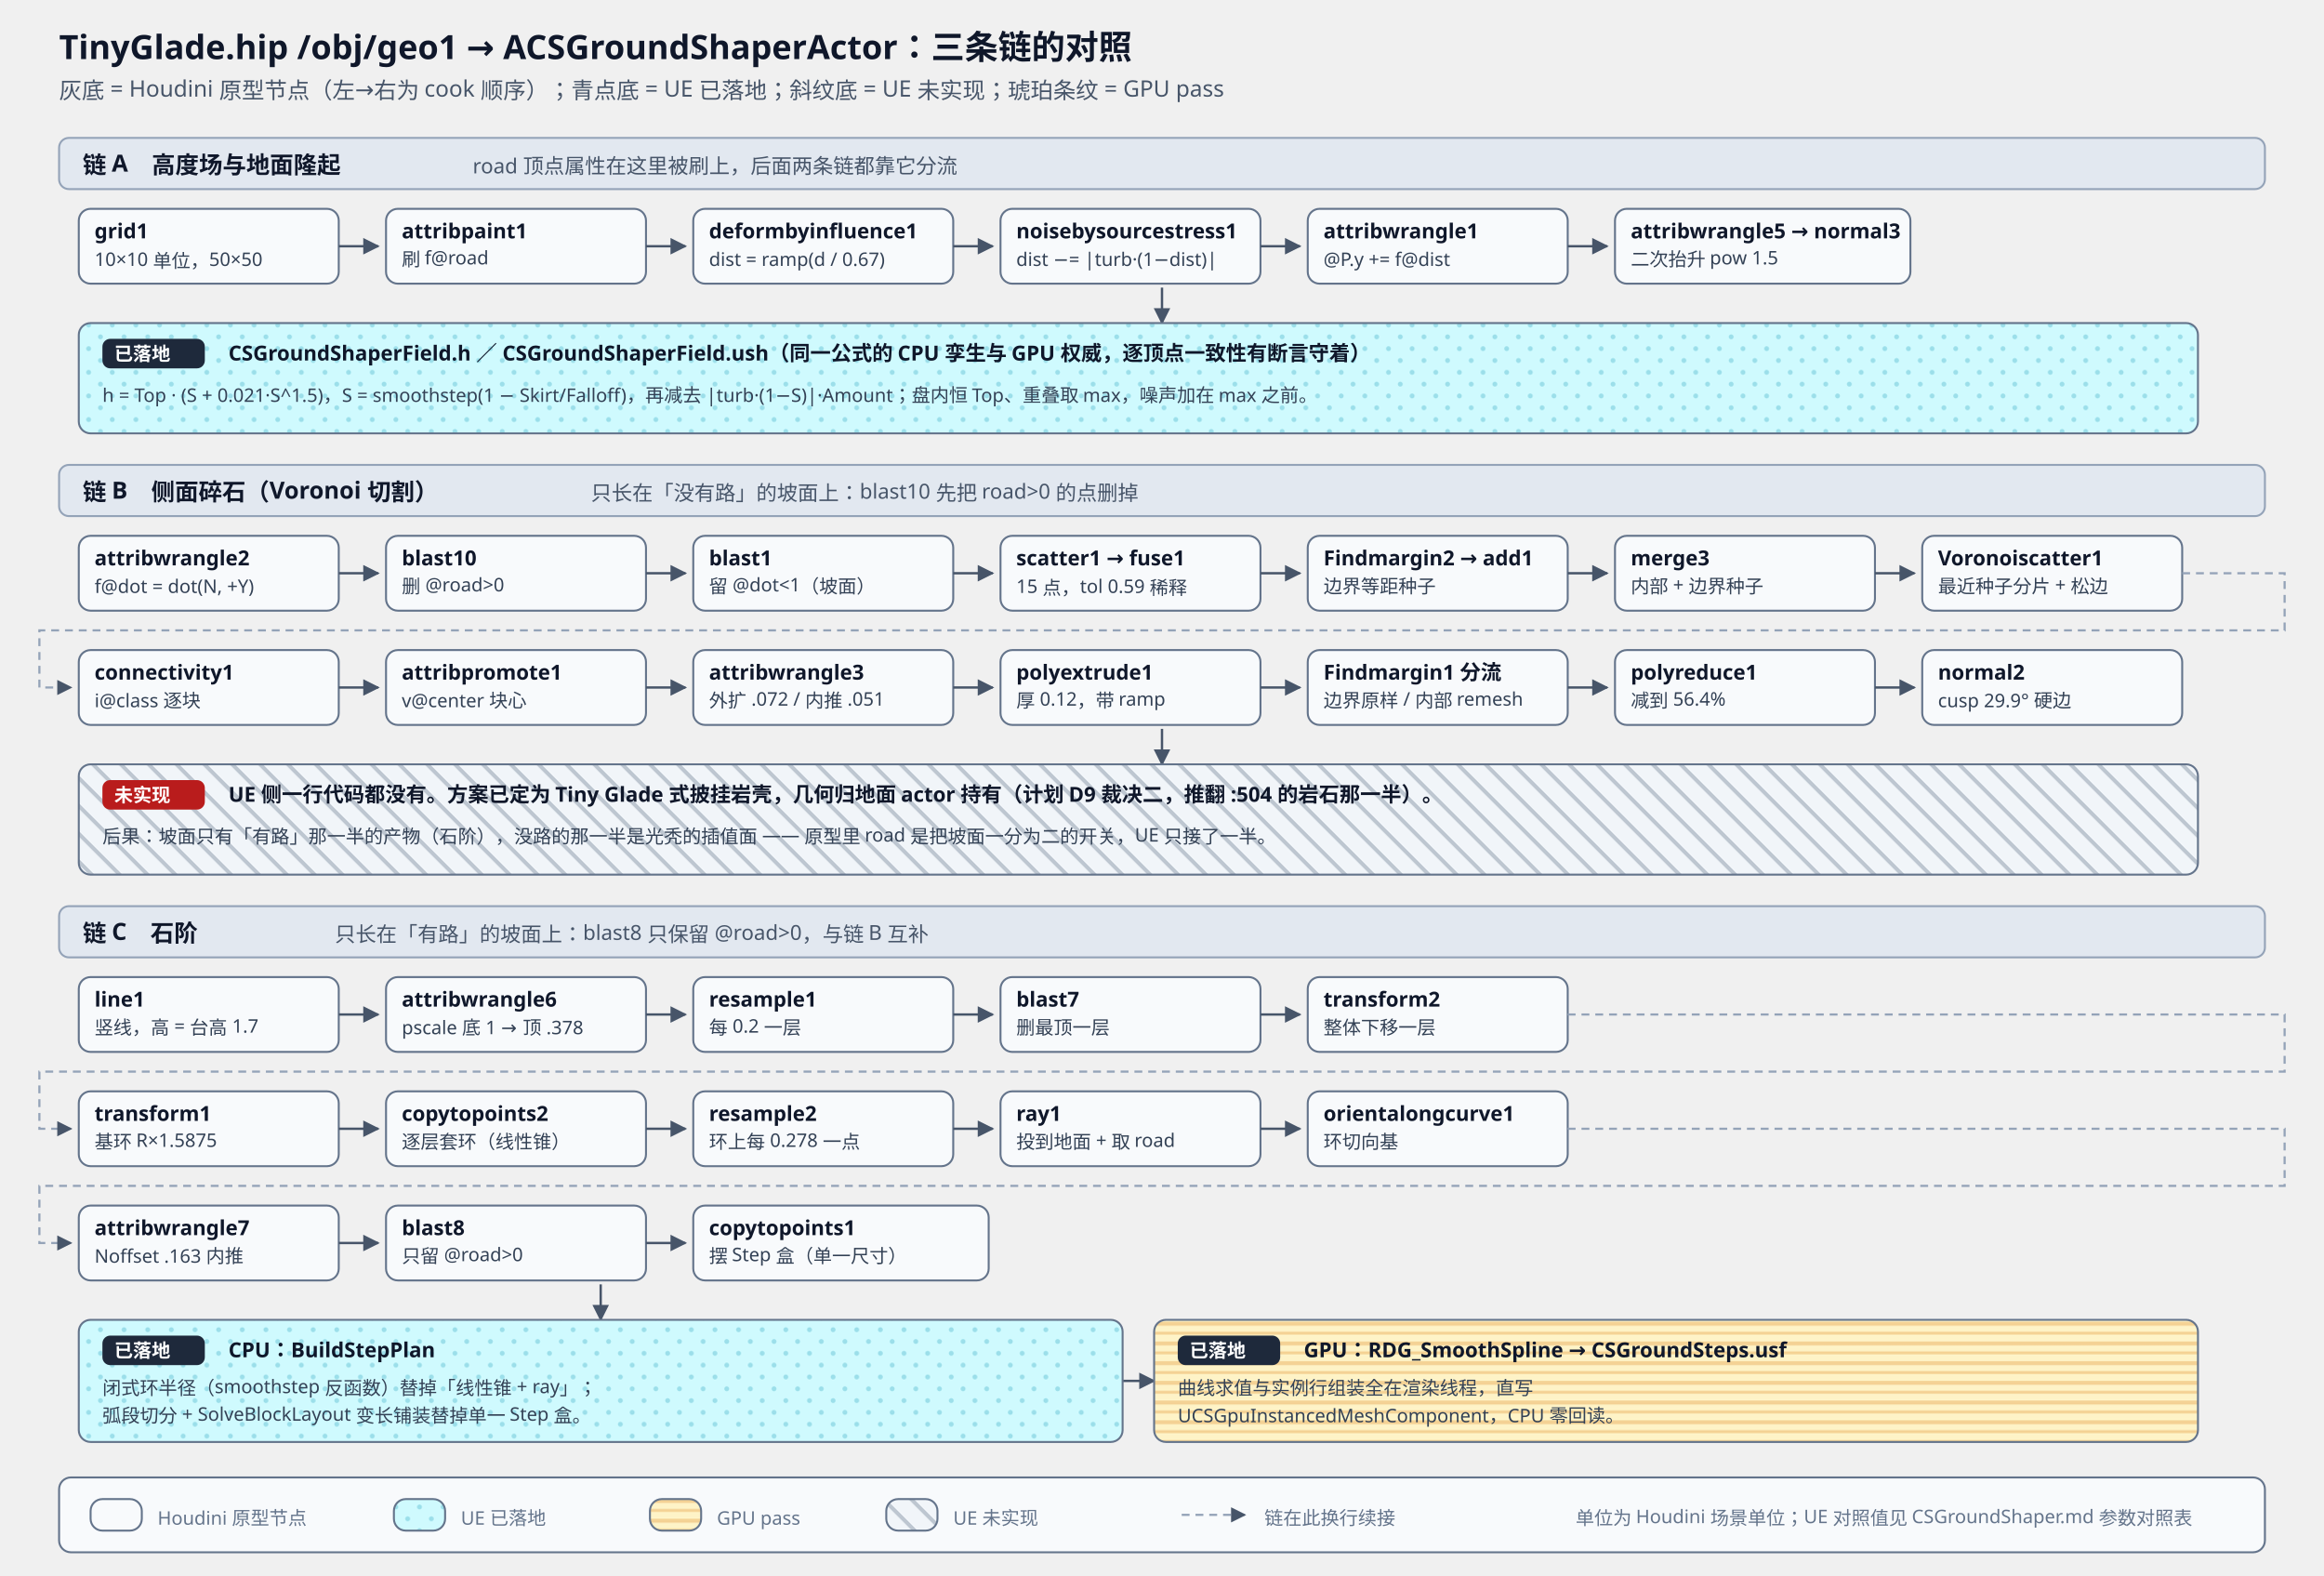
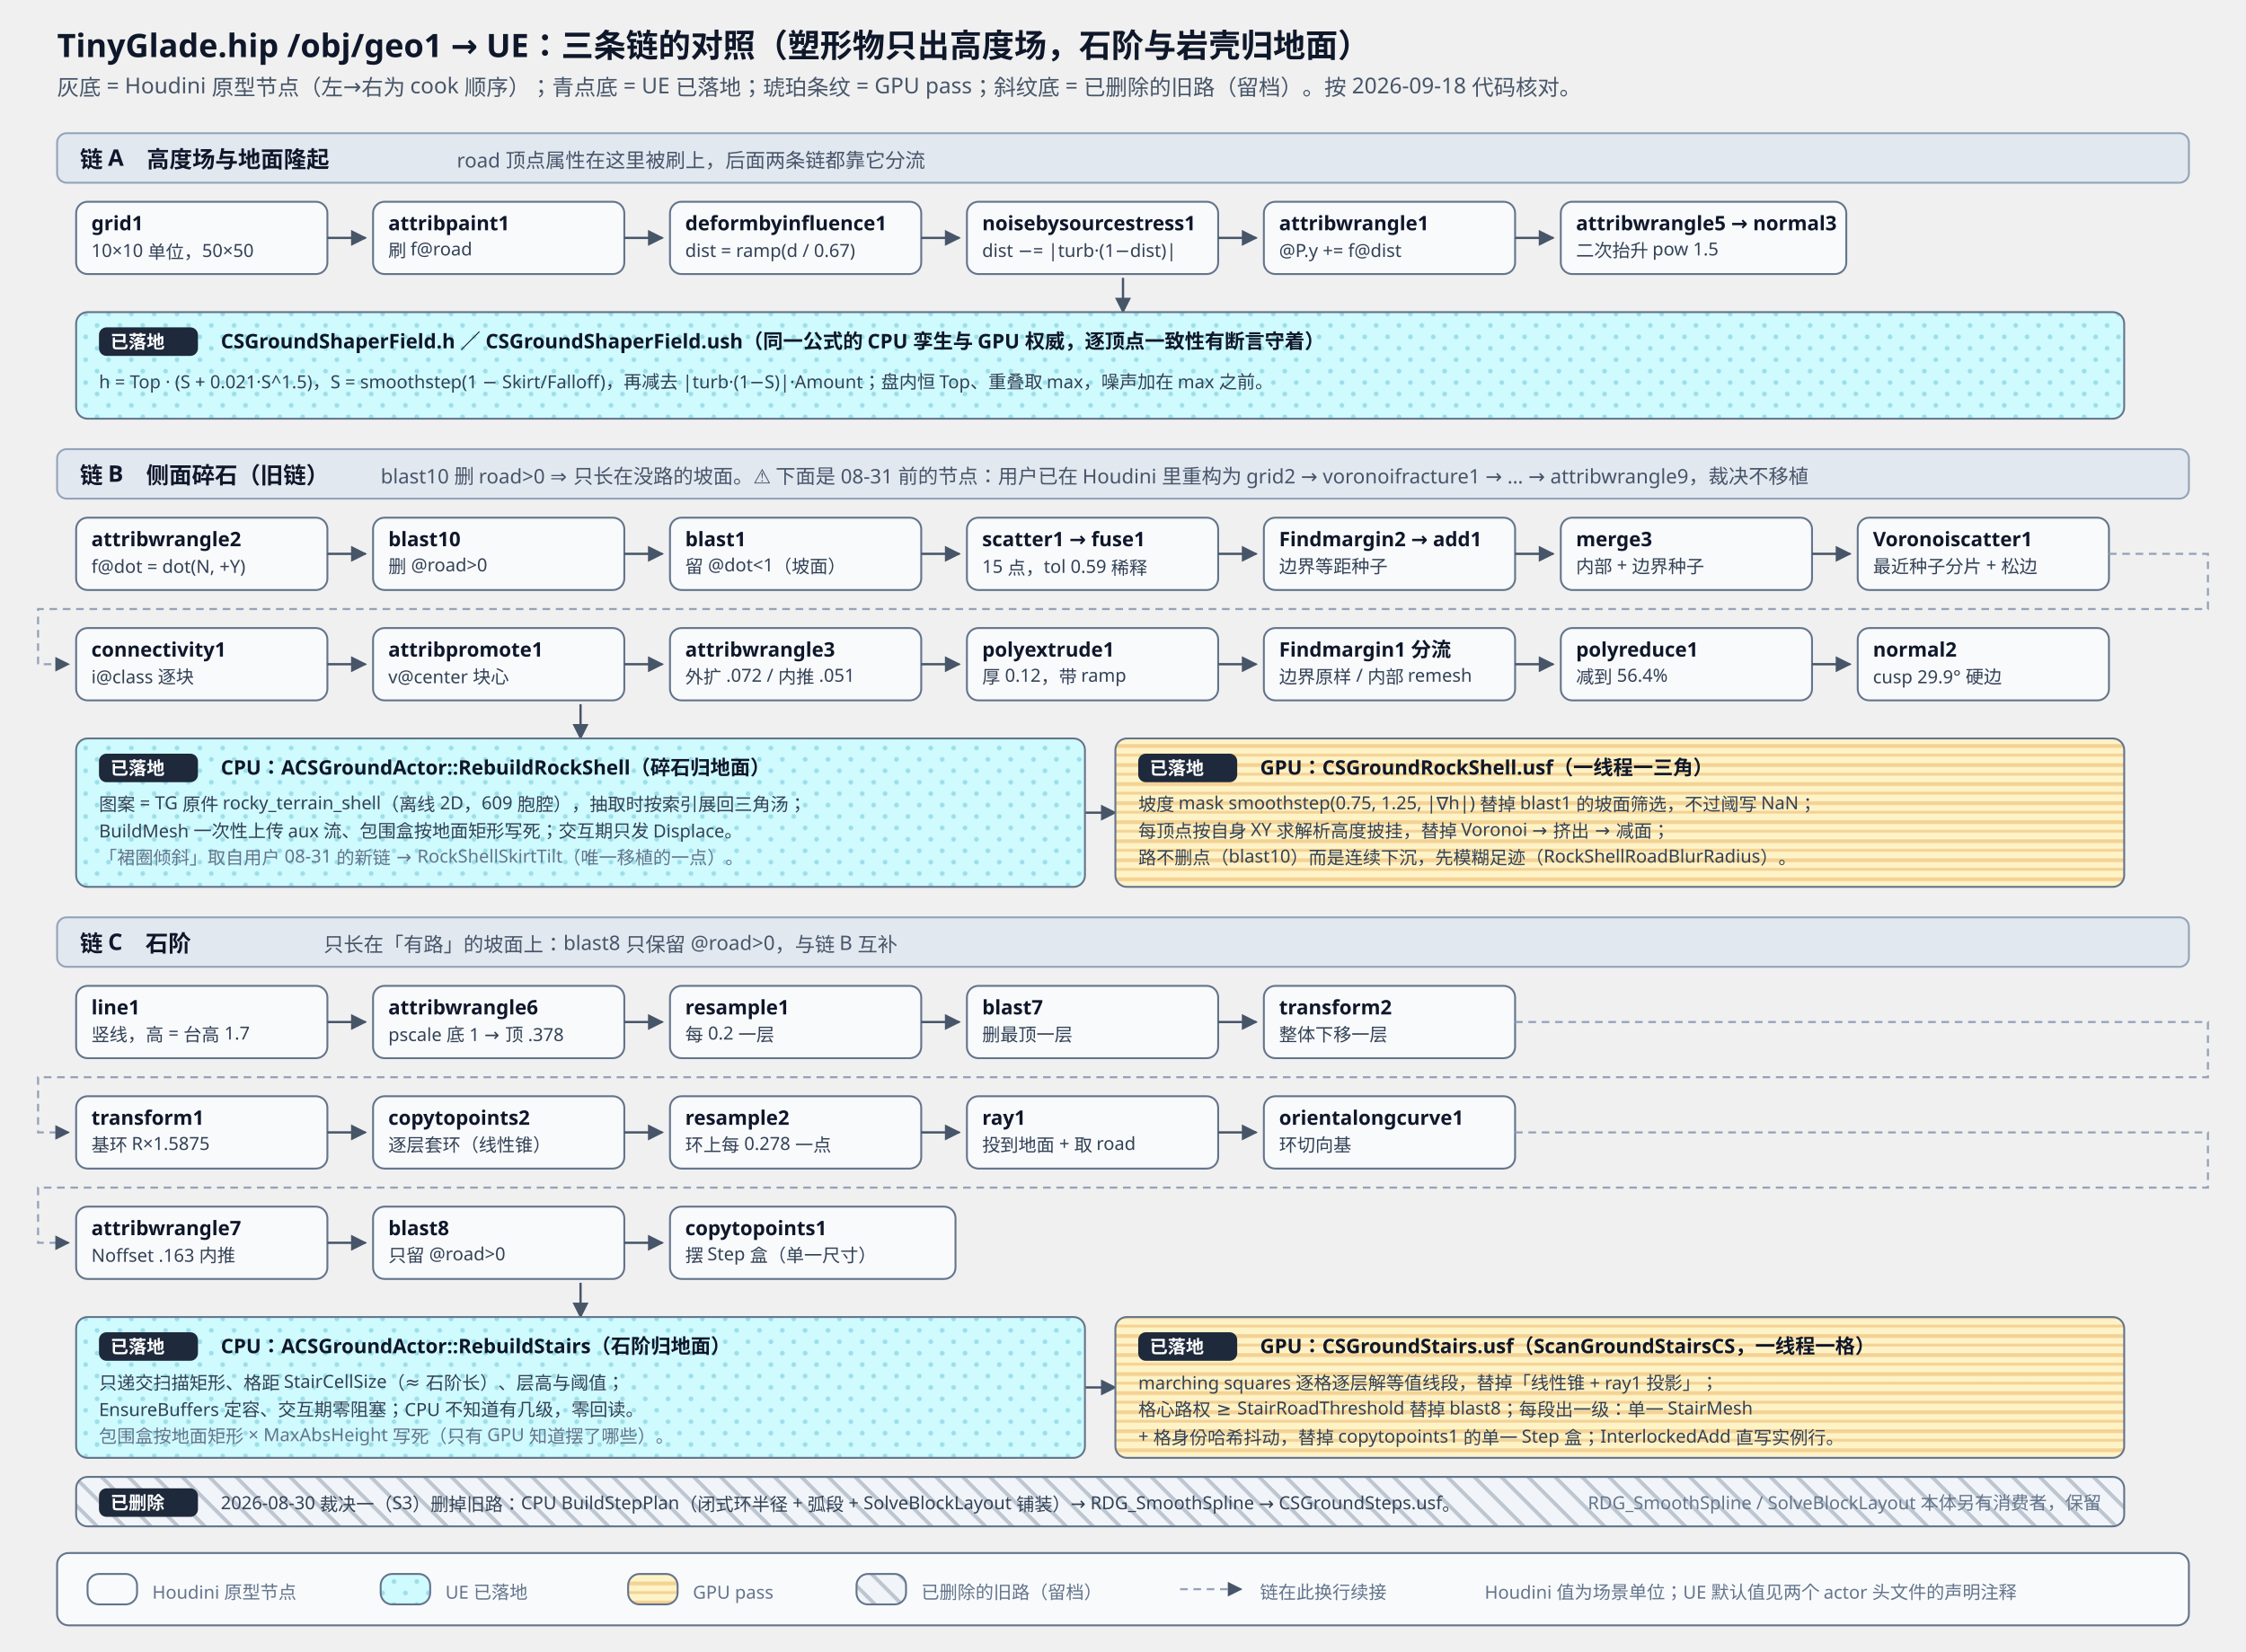
- <svg xmlns="http://www.w3.org/2000/svg" viewBox="0 0 1180 800" width="1180" height="800" font-family="Segoe UI, Microsoft YaHei, sans-serif">
+ <svg xmlns="http://www.w3.org/2000/svg" viewBox="0 0 1180 868" width="1180" height="868" font-family="Segoe UI, Microsoft YaHei, sans-serif">
  <defs>
    <pattern id="live-dot-bg" patternUnits="userSpaceOnUse" width="12" height="12">
      <rect width="12" height="12" fill="#cffafe" />
      <circle cx="3" cy="3" r="1.25" fill="#0891b2" opacity="0.256" />
      <circle cx="9" cy="9" r="1.25" fill="#0891b2" opacity="0.256" />
    </pattern>
-     <pattern id="missing-hatch-bg" patternUnits="userSpaceOnUse" width="10" height="10" patternTransform="rotate(45)">
+     <pattern id="legacy-hatch" patternUnits="userSpaceOnUse" width="10" height="10" patternTransform="rotate(45)">
      <rect width="10" height="10" fill="#f1f5f9" />
      <rect x="0" y="0" width="10" height="2" fill="#64748b" opacity="0.362" />
    </pattern>
    <pattern id="gpu-stripe-bg" patternUnits="userSpaceOnUse" width="10" height="10">
      <rect width="10" height="10" fill="#fef3c7" />
      <rect y="1" width="10" height="2" fill="#d97706" opacity="0.264" />
      <rect y="6" width="10" height="1.5" fill="#d97706" opacity="0.264" />
    </pattern>
    <marker id="arrow" viewBox="0 0 10 10" refX="9" refY="5" markerWidth="7" markerHeight="7" orient="auto-start-reverse">
      <path d="M0 0L10 5L0 10z" fill="#475569" />
    </marker>
  </defs>
  <style>
    .title    { font-size: 17px; font-weight: 700; fill: #0f172a; }
    .sub      { font-size: 11.5px; fill: #475569; }
    .bandhead { fill: #e2e8f0; stroke: #94a3b8; stroke-width: 1; rx: 5; }
    .bandtext { font-size: 12px; font-weight: 700; fill: #0f172a; }
    .bandnote { font-size: 10.5px; fill: #475569; }
    .n        { stroke: #64748b; stroke-width: 1; rx: 6; }
    .plain    { fill: #f8fafc; }
    .live-dot { fill: url(#live-dot-bg); }
-     .missing  { fill: url(#missing-hatch-bg); }
+     .legacy   { fill: url(#legacy-hatch); }
    .gpu      { fill: url(#gpu-stripe-bg); }
    .h        { font-size: 10.5px; font-weight: 700; fill: #0f172a; }
    .t        { font-size: 9.5px;  fill: #334155; }
    .s        { font-size: 9.5px;  fill: #64748b; }
    .edge     { stroke: #475569; stroke-width: 1.2; fill: none; marker-end: url(#arrow); }
    .wrap     { stroke: #94a3b8; stroke-width: 1.1; fill: none; stroke-dasharray: 4 3; marker-end: url(#arrow); }
    .badge    { fill: #1e293b; rx: 4; }
-     .badge-r  { fill: #b91c1c; rx: 4; }
    .badge-t  { font-size: 9.5px; font-weight: 700; fill: #ffffff; }
  </style>
-   <text x="30" y="30" class="title">TinyGlade.hip /obj/geo1 → ACSGroundShaperActor：三条链的对照</text>
-   <text x="30" y="50" class="sub">灰底 = Houdini 原型节点（左→右为 cook 顺序）；青点底 = UE 已落地；斜纹底 = UE 未实现；琥珀条纹 = GPU pass</text>
+   <text x="30" y="30" class="title">TinyGlade.hip /obj/geo1 → UE：三条链的对照（塑形物只出高度场，石阶与岩壳归地面）</text>
+   <text x="30" y="50" class="sub">灰底 = Houdini 原型节点（左→右为 cook 顺序）；青点底 = UE 已落地；琥珀条纹 = GPU pass；斜纹底 = 已删除的旧路（留档）。按 2026-09-18 代码核对。</text>
  <rect x="30" y="70" width="1120" height="26" class="bandhead" />
  <text x="42" y="88" class="bandtext">链 A　高度场与地面隆起</text>
  <text x="240" y="88" class="bandnote">road 顶点属性在这里被刷上，后面两条链都靠它分流</text>
  <g>
    <rect x="40" y="106" width="132" height="38" class="n plain" />
    <text x="48" y="121" class="h">grid1</text>
    <text x="48" y="135" class="t">10×10 单位，50×50</text>
    <line x1="172" y1="125" x2="192" y2="125" class="edge" />
    <rect x="196" y="106" width="132" height="38" class="n plain" />
    <text x="204" y="121" class="h">attribpaint1</text>
    <text x="204" y="135" class="t">刷 f@road</text>
    <line x1="328" y1="125" x2="348" y2="125" class="edge" />
    <rect x="352" y="106" width="132" height="38" class="n plain" />
    <text x="360" y="121" class="h">deformbyinfluence1</text>
    <text x="360" y="135" class="t">dist = ramp(d / 0.67)</text>
    <line x1="484" y1="125" x2="504" y2="125" class="edge" />
    <rect x="508" y="106" width="132" height="38" class="n plain" />
    <text x="516" y="121" class="h">noisebysourcestress1</text>
    <text x="516" y="135" class="t">dist −= |turb·(1−dist)|</text>
    <line x1="640" y1="125" x2="660" y2="125" class="edge" />
    <rect x="664" y="106" width="132" height="38" class="n plain" />
    <text x="672" y="121" class="h">attribwrangle1</text>
    <text x="672" y="135" class="t">@P.y += f@dist</text>
    <line x1="796" y1="125" x2="816" y2="125" class="edge" />
    <rect x="820" y="106" width="150" height="38" class="n plain" />
    <text x="828" y="121" class="h">attribwrangle5 → normal3</text>
    <text x="828" y="135" class="t">二次抬升 pow 1.5</text>
  </g>
  <line x1="590" y1="146" x2="590" y2="164" class="edge" />
  <rect x="40" y="164" width="1076" height="56" class="n live-dot" />
  <rect x="52" y="172" width="52" height="15" class="badge" />
  <text x="58" y="183" class="badge-t">已落地</text>
  <text x="116" y="183" class="h">CSGroundShaperField.h ／ CSGroundShaperField.ush（同一公式的 CPU 孪生与 GPU 权威，逐顶点一致性有断言守着）</text>
  <text x="52" y="204" class="t">h = Top · (S + 0.021·S^1.5)，S = smoothstep(1 − Skirt/Falloff)，再减去 |turb·(1−S)|·Amount；盘内恒 Top、重叠取 max，噪声加在 max 之前。</text>
  <rect x="30" y="236" width="1120" height="26" class="bandhead" />
-   <text x="42" y="254" class="bandtext">链 B　侧面碎石（Voronoi 切割）</text>
-   <text x="300" y="254" class="bandnote">只长在「没有路」的坡面上：blast10 先把 road&gt;0 的点删掉</text>
+   <text x="42" y="254" class="bandtext">链 B　侧面碎石（旧链）</text>
+   <text x="200" y="254" class="bandnote">blast10 删 road&gt;0 ⇒ 只长在没路的坡面。⚠️ 下面是 08-31 前的节点：用户已在 Houdini 里重构为 grid2 → voronoifracture1 → … → attribwrangle9，裁决不移植</text>
  <g>
    <rect x="40" y="272" width="132" height="38" class="n plain" />
    <text x="48" y="287" class="h">attribwrangle2</text>
    <text x="48" y="301" class="t">f@dot = dot(N, +Y)</text>
    <line x1="172" y1="291" x2="192" y2="291" class="edge" />
    <rect x="196" y="272" width="132" height="38" class="n plain" />
    <text x="204" y="287" class="h">blast10</text>
    <text x="204" y="301" class="t">删 @road&gt;0</text>
    <line x1="328" y1="291" x2="348" y2="291" class="edge" />
    <rect x="352" y="272" width="132" height="38" class="n plain" />
    <text x="360" y="287" class="h">blast1</text>
    <text x="360" y="301" class="t">留 @dot&lt;1（坡面）</text>
    <line x1="484" y1="291" x2="504" y2="291" class="edge" />
    <rect x="508" y="272" width="132" height="38" class="n plain" />
    <text x="516" y="287" class="h">scatter1 → fuse1</text>
    <text x="516" y="301" class="t">15 点，tol 0.59 稀释</text>
    <line x1="640" y1="291" x2="660" y2="291" class="edge" />
    <rect x="664" y="272" width="132" height="38" class="n plain" />
    <text x="672" y="287" class="h">Findmargin2 → add1</text>
    <text x="672" y="301" class="t">边界等距种子</text>
    <line x1="796" y1="291" x2="816" y2="291" class="edge" />
    <rect x="820" y="272" width="132" height="38" class="n plain" />
    <text x="828" y="287" class="h">merge3</text>
    <text x="828" y="301" class="t">内部 + 边界种子</text>
    <line x1="952" y1="291" x2="972" y2="291" class="edge" />
    <rect x="976" y="272" width="132" height="38" class="n plain" />
    <text x="984" y="287" class="h">Voronoiscatter1</text>
    <text x="984" y="301" class="t">最近种子分片 + 松边</text>
  </g>
  <polyline points="1108,291 1160,291 1160,320 20,320 20,349 36,349" class="wrap" />
  <g>
    <rect x="40" y="330" width="132" height="38" class="n plain" />
    <text x="48" y="345" class="h">connectivity1</text>
    <text x="48" y="359" class="t">i@class 逐块</text>
    <line x1="172" y1="349" x2="192" y2="349" class="edge" />
    <rect x="196" y="330" width="132" height="38" class="n plain" />
    <text x="204" y="345" class="h">attribpromote1</text>
    <text x="204" y="359" class="t">v@center 块心</text>
    <line x1="328" y1="349" x2="348" y2="349" class="edge" />
    <rect x="352" y="330" width="132" height="38" class="n plain" />
    <text x="360" y="345" class="h">attribwrangle3</text>
    <text x="360" y="359" class="t">外扩 .072 / 内推 .051</text>
    <line x1="484" y1="349" x2="504" y2="349" class="edge" />
    <rect x="508" y="330" width="132" height="38" class="n plain" />
    <text x="516" y="345" class="h">polyextrude1</text>
    <text x="516" y="359" class="t">厚 0.12，带 ramp</text>
    <line x1="640" y1="349" x2="660" y2="349" class="edge" />
    <rect x="664" y="330" width="132" height="38" class="n plain" />
    <text x="672" y="345" class="h">Findmargin1 分流</text>
    <text x="672" y="359" class="t">边界原样 / 内部 remesh</text>
    <line x1="796" y1="349" x2="816" y2="349" class="edge" />
    <rect x="820" y="330" width="132" height="38" class="n plain" />
    <text x="828" y="345" class="h">polyreduce1</text>
    <text x="828" y="359" class="t">减到 56.4%</text>
    <line x1="952" y1="349" x2="972" y2="349" class="edge" />
    <rect x="976" y="330" width="132" height="38" class="n plain" />
    <text x="984" y="345" class="h">normal2</text>
    <text x="984" y="359" class="t">cusp 29.9° 硬边</text>
  </g>
-   <line x1="590" y1="370" x2="590" y2="388" class="edge" />
-   <rect x="40" y="388" width="1076" height="56" class="n missing" />
-   <rect x="52" y="396" width="52" height="15" class="badge-r" />
-   <text x="58" y="407" class="badge-t">未实现</text>
-   <text x="116" y="407" class="h">UE 侧一行代码都没有。方案已定为 Tiny Glade 式披挂岩壳，几何归地面 actor 持有（计划 D9 裁决二，推翻 :504 的岩石那一半）。</text>
-   <text x="52" y="428" class="t">后果：坡面只有「有路」那一半的产物（石阶），没路的那一半是光秃的插值面 —— 原型里 road 是把坡面一分为二的开关，UE 只接了一半。</text>
-   <rect x="30" y="460" width="1120" height="26" class="bandhead" />
-   <text x="42" y="478" class="bandtext">链 C　石阶</text>
-   <text x="170" y="478" class="bandnote">只长在「有路」的坡面上：blast8 只保留 @road&gt;0，与链 B 互补</text>
-   <g>
-     <rect x="40" y="496" width="132" height="38" class="n plain" />
-     <text x="48" y="511" class="h">line1</text>
-     <text x="48" y="525" class="t">竖线，高 = 台高 1.7</text>
-     <line x1="172" y1="515" x2="192" y2="515" class="edge" />
-     <rect x="196" y="496" width="132" height="38" class="n plain" />
-     <text x="204" y="511" class="h">attribwrangle6</text>
-     <text x="204" y="525" class="t">pscale 底 1 → 顶 .378</text>
-     <line x1="328" y1="515" x2="348" y2="515" class="edge" />
-     <rect x="352" y="496" width="132" height="38" class="n plain" />
-     <text x="360" y="511" class="h">resample1</text>
-     <text x="360" y="525" class="t">每 0.2 一层</text>
-     <line x1="484" y1="515" x2="504" y2="515" class="edge" />
-     <rect x="508" y="496" width="132" height="38" class="n plain" />
-     <text x="516" y="511" class="h">blast7</text>
-     <text x="516" y="525" class="t">删最顶一层</text>
-     <line x1="640" y1="515" x2="660" y2="515" class="edge" />
-     <rect x="664" y="496" width="132" height="38" class="n plain" />
-     <text x="672" y="511" class="h">transform2</text>
-     <text x="672" y="525" class="t">整体下移一层</text>
-   </g>
-   <polyline points="796,515 1160,515 1160,544 20,544 20,573 36,573" class="wrap" />
-   <g>
-     <rect x="40" y="554" width="132" height="38" class="n plain" />
-     <text x="48" y="569" class="h">transform1</text>
-     <text x="48" y="583" class="t">基环 R×1.5875</text>
-     <line x1="172" y1="573" x2="192" y2="573" class="edge" />
-     <rect x="196" y="554" width="132" height="38" class="n plain" />
-     <text x="204" y="569" class="h">copytopoints2</text>
-     <text x="204" y="583" class="t">逐层套环（线性锥）</text>
-     <line x1="328" y1="573" x2="348" y2="573" class="edge" />
-     <rect x="352" y="554" width="132" height="38" class="n plain" />
-     <text x="360" y="569" class="h">resample2</text>
-     <text x="360" y="583" class="t">环上每 0.278 一点</text>
-     <line x1="484" y1="573" x2="504" y2="573" class="edge" />
-     <rect x="508" y="554" width="132" height="38" class="n plain" />
-     <text x="516" y="569" class="h">ray1</text>
-     <text x="516" y="583" class="t">投到地面 + 取 road</text>
-     <line x1="640" y1="573" x2="660" y2="573" class="edge" />
-     <rect x="664" y="554" width="132" height="38" class="n plain" />
-     <text x="672" y="569" class="h">orientalongcurve1</text>
-     <text x="672" y="583" class="t">环切向基</text>
-   </g>
-   <polyline points="796,573 1160,573 1160,602 20,602 20,631 36,631" class="wrap" />
-   <g>
-     <rect x="40" y="612" width="132" height="38" class="n plain" />
-     <text x="48" y="627" class="h">attribwrangle7</text>
-     <text x="48" y="641" class="t">Noffset .163 内推</text>
-     <line x1="172" y1="631" x2="192" y2="631" class="edge" />
-     <rect x="196" y="612" width="132" height="38" class="n plain" />
-     <text x="204" y="627" class="h">blast8</text>
-     <text x="204" y="641" class="t">只留 @road&gt;0</text>
-     <line x1="328" y1="631" x2="348" y2="631" class="edge" />
-     <rect x="352" y="612" width="150" height="38" class="n plain" />
-     <text x="360" y="627" class="h">copytopoints1</text>
-     <text x="360" y="641" class="t">摆 Step 盒（单一尺寸）</text>
-   </g>
-   <line x1="305" y1="652" x2="305" y2="670" class="edge" />
-   <line x1="570" y1="701" x2="586" y2="701" class="edge" />
-   <rect x="40" y="670" width="530" height="62" class="n live-dot" />
-   <rect x="52" y="678" width="52" height="15" class="badge" />
-   <text x="58" y="689" class="badge-t">已落地</text>
-   <text x="116" y="689" class="h">CPU：BuildStepPlan</text>
-   <text x="52" y="708" class="t">闭式环半径（smoothstep 反函数）替掉「线性锥 + ray」；</text>
-   <text x="52" y="722" class="t">弧段切分 + SolveBlockLayout 变长铺装替掉单一 Step 盒。</text>
-   <rect x="586" y="670" width="530" height="62" class="n gpu" />
-   <rect x="598" y="678" width="52" height="15" class="badge" />
-   <text x="604" y="689" class="badge-t">已落地</text>
-   <text x="662" y="689" class="h">GPU：RDG_SmoothSpline → CSGroundSteps.usf</text>
-   <text x="598" y="708" class="t">曲线求值与实例行组装全在渲染线程，直写</text>
-   <text x="598" y="722" class="t">UCSGpuInstancedMeshComponent，CPU 零回读。</text>
-   <rect x="30" y="750" width="1120" height="38" class="n plain" />
-   <rect x="46" y="761" width="26" height="16" class="n plain" />
-   <text x="80" y="774" class="s">Houdini 原型节点</text>
-   <rect x="200" y="761" width="26" height="16" class="n live-dot" />
-   <text x="234" y="774" class="s">UE 已落地</text>
-   <rect x="330" y="761" width="26" height="16" class="n gpu" />
-   <text x="364" y="774" class="s">GPU pass</text>
-   <rect x="450" y="761" width="26" height="16" class="n missing" />
-   <text x="484" y="774" class="s">UE 未实现</text>
-   <line x1="600" y1="769" x2="632" y2="769" class="wrap" />
-   <text x="642" y="774" class="s">链在此换行续接</text>
-   <text x="800" y="774" class="s">单位为 Houdini 场景单位；UE 对照值见 CSGroundShaper.md 参数对照表</text>
+   <line x1="305" y1="370" x2="305" y2="388" class="edge" />
+   <line x1="570" y1="427" x2="586" y2="427" class="edge" />
+   <rect x="40" y="388" width="530" height="78" class="n live-dot" />
+   <rect x="52" y="396" width="52" height="15" class="badge" />
+   <text x="58" y="407" class="badge-t">已落地</text>
+   <text x="116" y="407" class="h">CPU：ACSGroundActor::RebuildRockShell（碎石归地面）</text>
+   <text x="52" y="426" class="t">图案 = TG 原件 rocky_terrain_shell（离线 2D，609 胞腔），抽取时按索引展回三角汤；</text>
+   <text x="52" y="440" class="t">BuildMesh 一次性上传 aux 流、包围盒按地面矩形写死；交互期只发 Displace。</text>
+   <text x="52" y="454" class="s">「裙圈倾斜」取自用户 08-31 的新链 → RockShellSkirtTilt（唯一移植的一点）。</text>
+   <rect x="586" y="388" width="530" height="78" class="n gpu" />
+   <rect x="598" y="396" width="52" height="15" class="badge" />
+   <text x="604" y="407" class="badge-t">已落地</text>
+   <text x="662" y="407" class="h">GPU：CSGroundRockShell.usf（一线程一三角）</text>
+   <text x="598" y="426" class="t">坡度 mask smoothstep(0.75, 1.25, |∇h|) 替掉 blast1 的坡面筛选，不过阈写 NaN；</text>
+   <text x="598" y="440" class="t">每顶点按自身 XY 求解析高度披挂，替掉 Voronoi → 挤出 → 减面；</text>
+   <text x="598" y="454" class="t">路不删点（blast10）而是连续下沉，先模糊足迹（RockShellRoadBlurRadius）。</text>
+   <rect x="30" y="482" width="1120" height="26" class="bandhead" />
+   <text x="42" y="500" class="bandtext">链 C　石阶</text>
+   <text x="170" y="500" class="bandnote">只长在「有路」的坡面上：blast8 只保留 @road&gt;0，与链 B 互补</text>
+   <g>
+     <rect x="40" y="518" width="132" height="38" class="n plain" />
+     <text x="48" y="533" class="h">line1</text>
+     <text x="48" y="547" class="t">竖线，高 = 台高 1.7</text>
+     <line x1="172" y1="537" x2="192" y2="537" class="edge" />
+     <rect x="196" y="518" width="132" height="38" class="n plain" />
+     <text x="204" y="533" class="h">attribwrangle6</text>
+     <text x="204" y="547" class="t">pscale 底 1 → 顶 .378</text>
+     <line x1="328" y1="537" x2="348" y2="537" class="edge" />
+     <rect x="352" y="518" width="132" height="38" class="n plain" />
+     <text x="360" y="533" class="h">resample1</text>
+     <text x="360" y="547" class="t">每 0.2 一层</text>
+     <line x1="484" y1="537" x2="504" y2="537" class="edge" />
+     <rect x="508" y="518" width="132" height="38" class="n plain" />
+     <text x="516" y="533" class="h">blast7</text>
+     <text x="516" y="547" class="t">删最顶一层</text>
+     <line x1="640" y1="537" x2="660" y2="537" class="edge" />
+     <rect x="664" y="518" width="132" height="38" class="n plain" />
+     <text x="672" y="533" class="h">transform2</text>
+     <text x="672" y="547" class="t">整体下移一层</text>
+   </g>
+   <polyline points="796,537 1160,537 1160,566 20,566 20,595 36,595" class="wrap" />
+   <g>
+     <rect x="40" y="576" width="132" height="38" class="n plain" />
+     <text x="48" y="591" class="h">transform1</text>
+     <text x="48" y="605" class="t">基环 R×1.5875</text>
+     <line x1="172" y1="595" x2="192" y2="595" class="edge" />
+     <rect x="196" y="576" width="132" height="38" class="n plain" />
+     <text x="204" y="591" class="h">copytopoints2</text>
+     <text x="204" y="605" class="t">逐层套环（线性锥）</text>
+     <line x1="328" y1="595" x2="348" y2="595" class="edge" />
+     <rect x="352" y="576" width="132" height="38" class="n plain" />
+     <text x="360" y="591" class="h">resample2</text>
+     <text x="360" y="605" class="t">环上每 0.278 一点</text>
+     <line x1="484" y1="595" x2="504" y2="595" class="edge" />
+     <rect x="508" y="576" width="132" height="38" class="n plain" />
+     <text x="516" y="591" class="h">ray1</text>
+     <text x="516" y="605" class="t">投到地面 + 取 road</text>
+     <line x1="640" y1="595" x2="660" y2="595" class="edge" />
+     <rect x="664" y="576" width="132" height="38" class="n plain" />
+     <text x="672" y="591" class="h">orientalongcurve1</text>
+     <text x="672" y="605" class="t">环切向基</text>
+   </g>
+   <polyline points="796,595 1160,595 1160,624 20,624 20,653 36,653" class="wrap" />
+   <g>
+     <rect x="40" y="634" width="132" height="38" class="n plain" />
+     <text x="48" y="649" class="h">attribwrangle7</text>
+     <text x="48" y="663" class="t">Noffset .163 内推</text>
+     <line x1="172" y1="653" x2="192" y2="653" class="edge" />
+     <rect x="196" y="634" width="132" height="38" class="n plain" />
+     <text x="204" y="649" class="h">blast8</text>
+     <text x="204" y="663" class="t">只留 @road&gt;0</text>
+     <line x1="328" y1="653" x2="348" y2="653" class="edge" />
+     <rect x="352" y="634" width="150" height="38" class="n plain" />
+     <text x="360" y="649" class="h">copytopoints1</text>
+     <text x="360" y="663" class="t">摆 Step 盒（单一尺寸）</text>
+   </g>
+   <line x1="305" y1="674" x2="305" y2="692" class="edge" />
+   <line x1="570" y1="729" x2="586" y2="729" class="edge" />
+   <rect x="40" y="692" width="530" height="74" class="n live-dot" />
+   <rect x="52" y="700" width="52" height="15" class="badge" />
+   <text x="58" y="711" class="badge-t">已落地</text>
+   <text x="116" y="711" class="h">CPU：ACSGroundActor::RebuildStairs（石阶归地面）</text>
+   <text x="52" y="730" class="t">只递交扫描矩形、格距 StairCellSize（≈ 石阶长）、层高与阈值；</text>
+   <text x="52" y="744" class="t">EnsureBuffers 定容、交互期零阻塞；CPU 不知道有几级，零回读。</text>
+   <text x="52" y="758" class="s">包围盒按地面矩形 × MaxAbsHeight 写死（只有 GPU 知道摆了哪些）。</text>
+   <rect x="586" y="692" width="530" height="74" class="n gpu" />
+   <rect x="598" y="700" width="52" height="15" class="badge" />
+   <text x="604" y="711" class="badge-t">已落地</text>
+   <text x="662" y="711" class="h">GPU：CSGroundStairs.usf（ScanGroundStairsCS，一线程一格）</text>
+   <text x="598" y="730" class="t">marching squares 逐格逐层解等值线段，替掉「线性锥 + ray1 投影」；</text>
+   <text x="598" y="744" class="t">格心路权 ≥ StairRoadThreshold 替掉 blast8；每段出一级：单一 StairMesh</text>
+   <text x="598" y="758" class="t">+ 格身份哈希抖动，替掉 copytopoints1 的单一 Step 盒；InterlockedAdd 直写实例行。</text>
+   <rect x="40" y="776" width="1076" height="26" class="n legacy" />
+   <rect x="52" y="782" width="52" height="15" class="badge" />
+   <text x="58" y="793" class="badge-t">已删除</text>
+   <text x="116" y="793" class="t">2026-08-30 裁决一（S3）删掉旧路：CPU BuildStepPlan（闭式环半径 + 弧段 + SolveBlockLayout 铺装）→ RDG_SmoothSpline → CSGroundSteps.usf。</text>
+   <text x="1104" y="793" class="s" text-anchor="end">RDG_SmoothSpline / SolveBlockLayout 本体另有消费者，保留</text>
+   <rect x="30" y="816" width="1120" height="38" class="n plain" />
+   <rect x="46" y="827" width="26" height="16" class="n plain" />
+   <text x="80" y="840" class="s">Houdini 原型节点</text>
+   <rect x="200" y="827" width="26" height="16" class="n live-dot" />
+   <text x="234" y="840" class="s">UE 已落地</text>
+   <rect x="330" y="827" width="26" height="16" class="n gpu" />
+   <text x="364" y="840" class="s">GPU pass</text>
+   <rect x="450" y="827" width="26" height="16" class="n legacy" />
+   <text x="484" y="840" class="s">已删除的旧路（留档）</text>
+   <line x1="620" y1="835" x2="652" y2="835" class="wrap" />
+   <text x="662" y="840" class="s">链在此换行续接</text>
+   <text x="780" y="840" class="s">Houdini 值为场景单位；UE 默认值见两个 actor 头文件的声明注释</text>
</svg>
